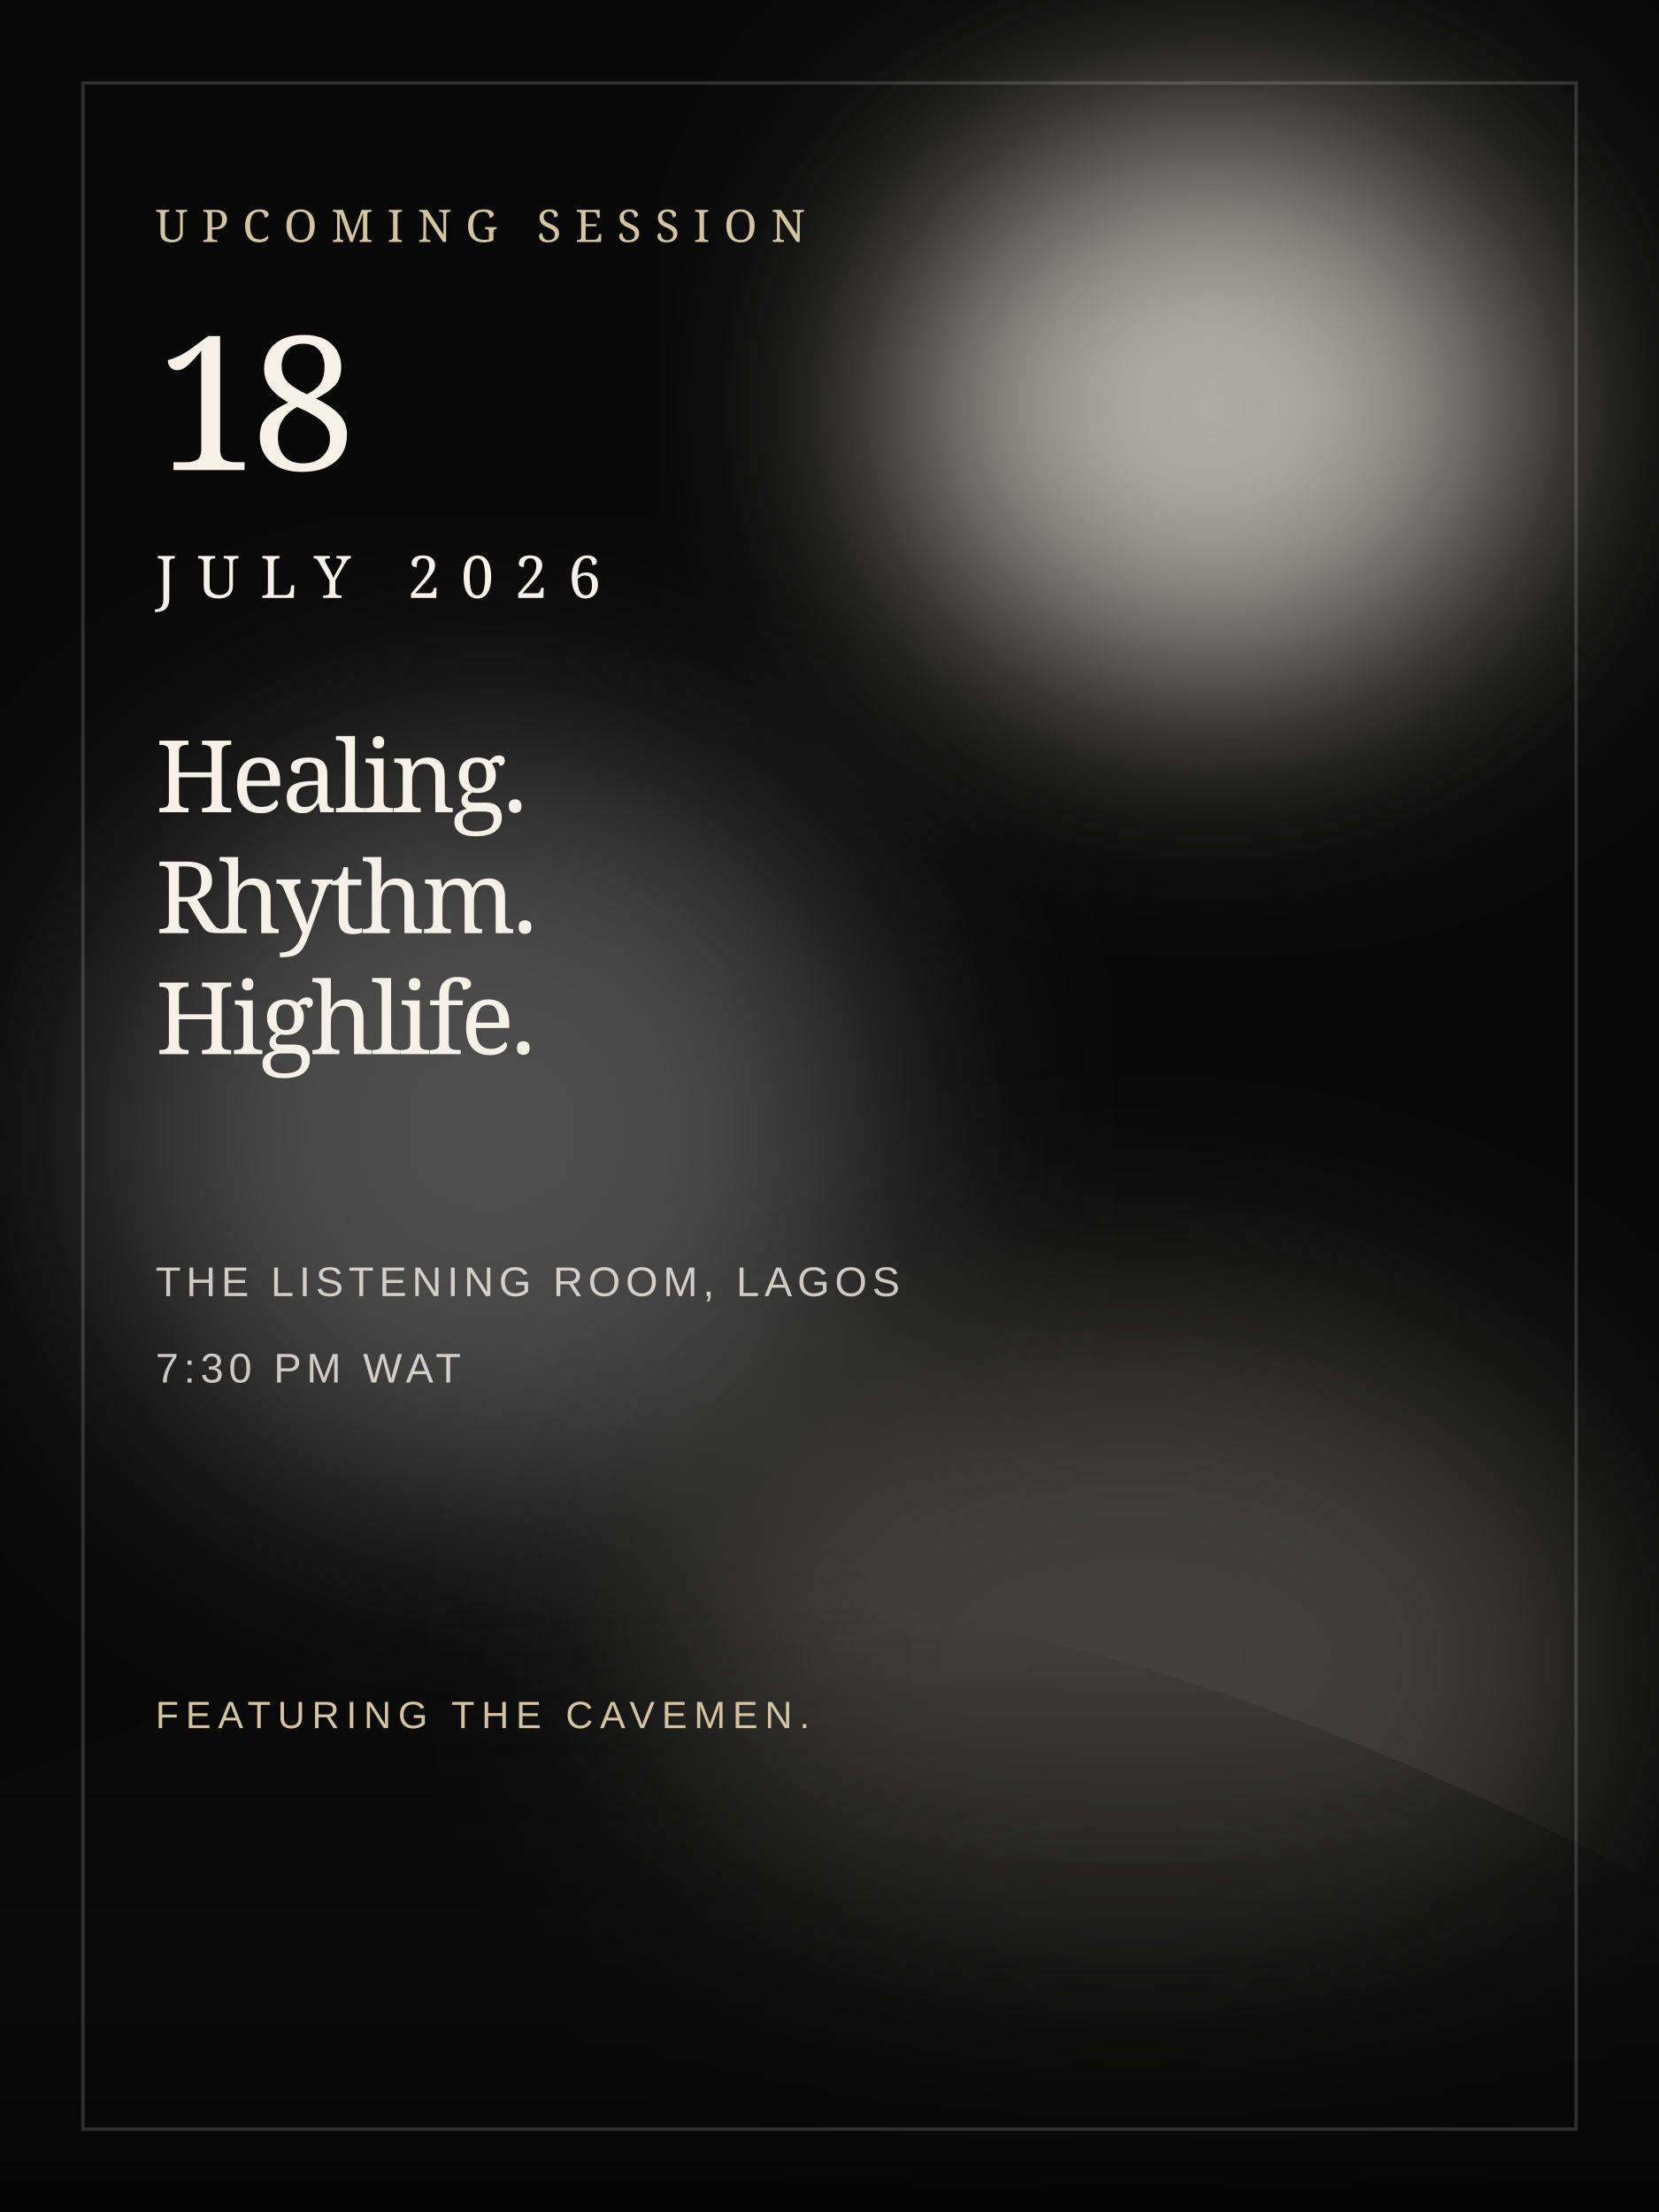
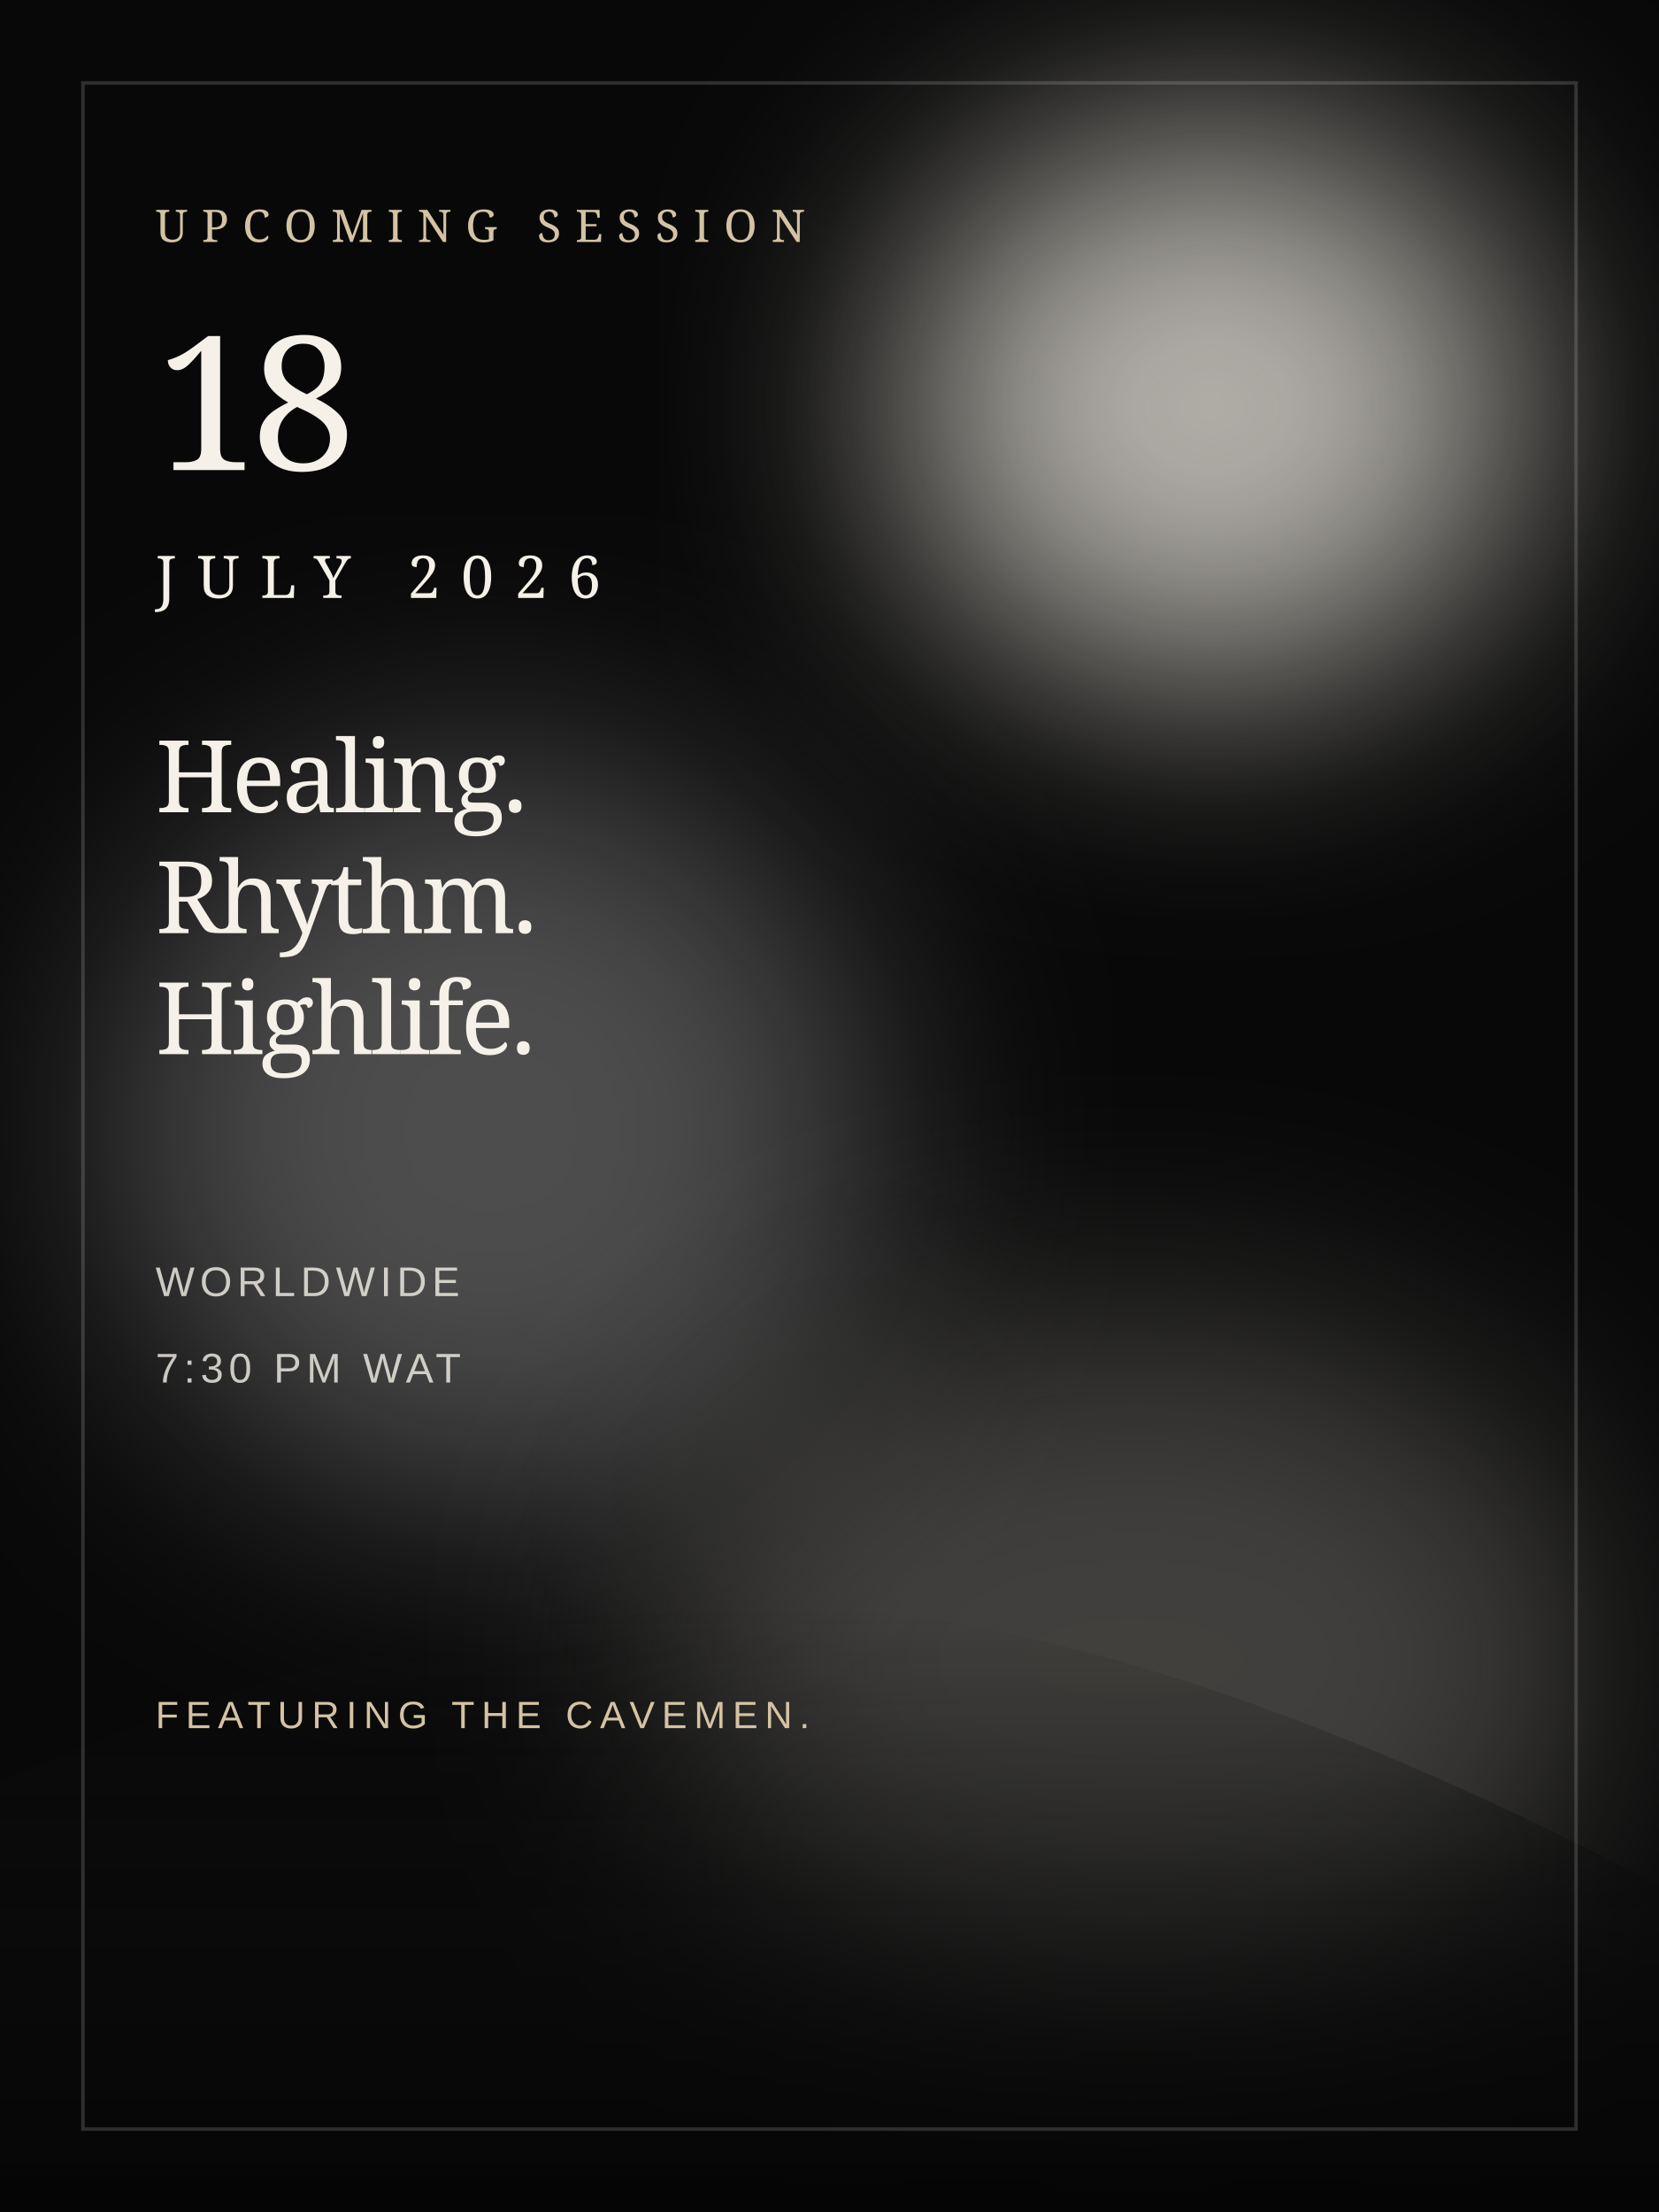
<svg xmlns="http://www.w3.org/2000/svg" width="960" height="1280" viewBox="0 0 960 1280" fill="none">
  <rect width="960" height="1280" fill="#080808" />
  <g opacity="0.72" filter="url(#filter0_f)">
    <ellipse cx="701" cy="235" rx="180" ry="160" fill="#F5F1E8" />
  </g>
  <g opacity="0.28" filter="url(#filter1_f)">
    <ellipse cx="284" cy="654" rx="220" ry="216" fill="white" />
  </g>
  <g opacity="0.24" filter="url(#filter2_f)">
    <ellipse cx="656" cy="960" rx="274" ry="198" fill="#F5F1E8" />
  </g>
  <path d="M0 1031C152.667 963 299.333 929 440 929C580.667 929 754 983 960 1091V1280H0V1031Z" fill="url(#paint0_linear)" />
  <rect x="48" y="48" width="864" height="1184" stroke="white" stroke-opacity="0.16" stroke-width="2" />
  <text x="90" y="140" fill="#D4C3A3" font-family="Georgia, serif" font-size="26" letter-spacing="8">UPCOMING SESSION</text>
  <text x="90" y="272" fill="#F5F1E8" font-family="Georgia, serif" font-size="108" letter-spacing="-5">18</text>
  <text x="90" y="346" fill="#F5F1E8" font-family="Georgia, serif" font-size="34" letter-spacing="12">JULY 2026</text>
  <text x="90" y="470" fill="#F5F1E8" font-family="Georgia, serif" font-size="58" letter-spacing="-2">Healing.</text>
  <text x="90" y="540" fill="#F5F1E8" font-family="Georgia, serif" font-size="58" letter-spacing="-2">Rhythm.</text>
  <text x="90" y="610" fill="#F5F1E8" font-family="Georgia, serif" font-size="58" letter-spacing="-2">Highlife.</text>
-   <text x="90" y="750" fill="rgba(245,241,232,0.8)" font-family="Arial, sans-serif" font-size="24" letter-spacing="3">THE LISTENING ROOM, LAGOS</text>
+   <text x="90" y="750" fill="rgba(245,241,232,0.8)" font-family="Arial, sans-serif" font-size="24" letter-spacing="3">WORLDWIDE</text>
  <text x="90" y="800" fill="rgba(245,241,232,0.8)" font-family="Arial, sans-serif" font-size="24" letter-spacing="3">7:30 PM WAT</text>
  <text x="90" y="1000" fill="#D4C3A3" font-family="Arial, sans-serif" font-size="22" letter-spacing="4">FEATURING THE CAVEMEN.</text>
  <defs>
    <filter id="filter0_f" x="381" y="-85" width="640" height="640" filterUnits="userSpaceOnUse" color-interpolation-filters="sRGB">
      <feFlood flood-opacity="0" result="BackgroundImageFix" />
      <feBlend mode="normal" in="SourceGraphic" in2="BackgroundImageFix" result="shape" />
      <feGaussianBlur stdDeviation="70" result="effect1_foregroundBlur" />
    </filter>
    <filter id="filter1_f" x="-76" y="298" width="720" height="712" filterUnits="userSpaceOnUse" color-interpolation-filters="sRGB">
      <feFlood flood-opacity="0" result="BackgroundImageFix" />
      <feBlend mode="normal" in="SourceGraphic" in2="BackgroundImageFix" result="shape" />
      <feGaussianBlur stdDeviation="70" result="effect1_foregroundBlur" />
    </filter>
    <filter id="filter2_f" x="242" y="622" width="828" height="676" filterUnits="userSpaceOnUse" color-interpolation-filters="sRGB">
      <feFlood flood-opacity="0" result="BackgroundImageFix" />
      <feBlend mode="normal" in="SourceGraphic" in2="BackgroundImageFix" result="shape" />
      <feGaussianBlur stdDeviation="70" result="effect1_foregroundBlur" />
    </filter>
    <linearGradient id="paint0_linear" x1="480" y1="929" x2="480" y2="1280" gradientUnits="userSpaceOnUse">
      <stop stop-color="#111111" stop-opacity="0" />
      <stop offset="1" stop-color="#050505" />
    </linearGradient>
  </defs>
</svg>
